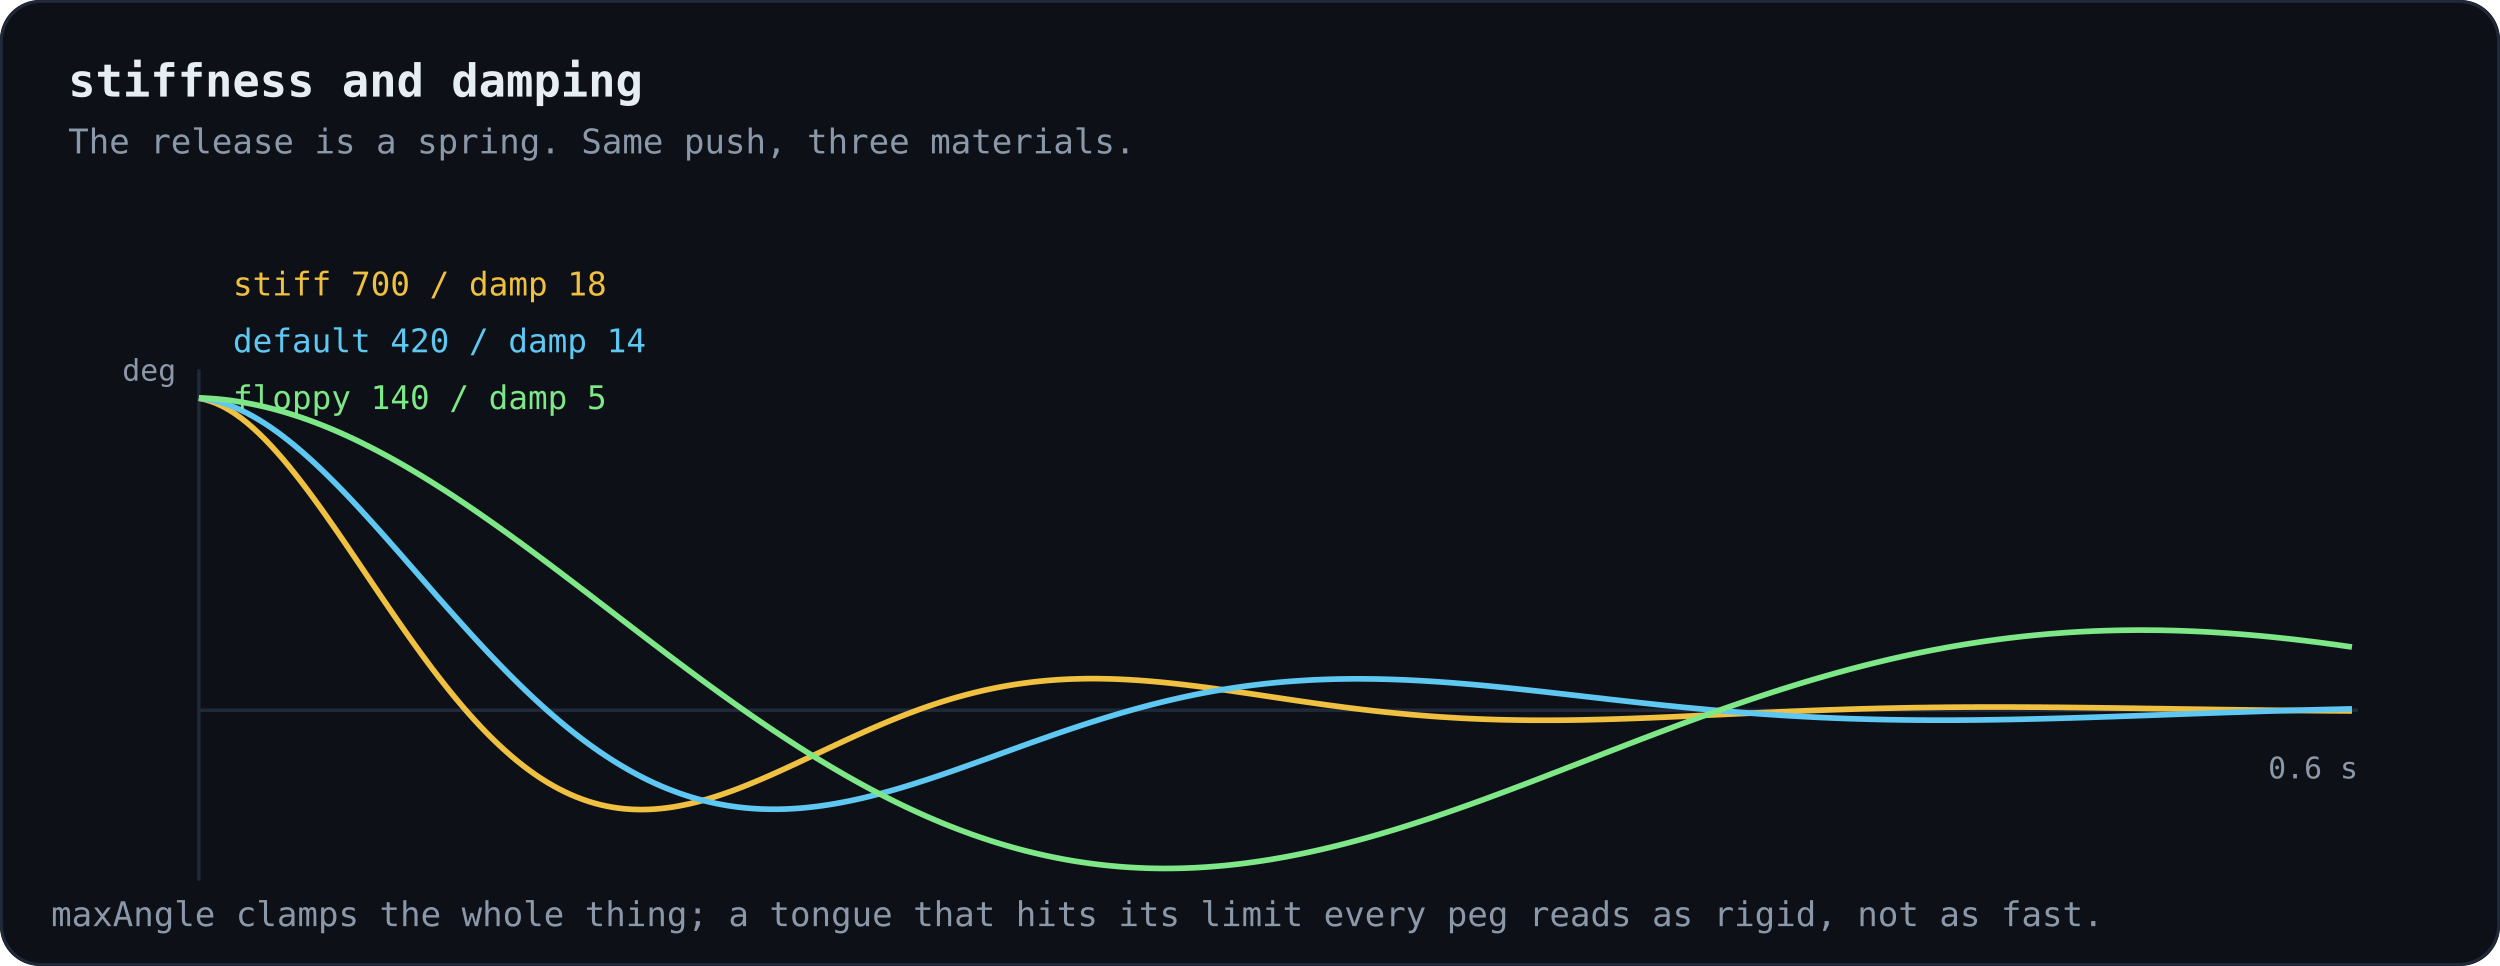
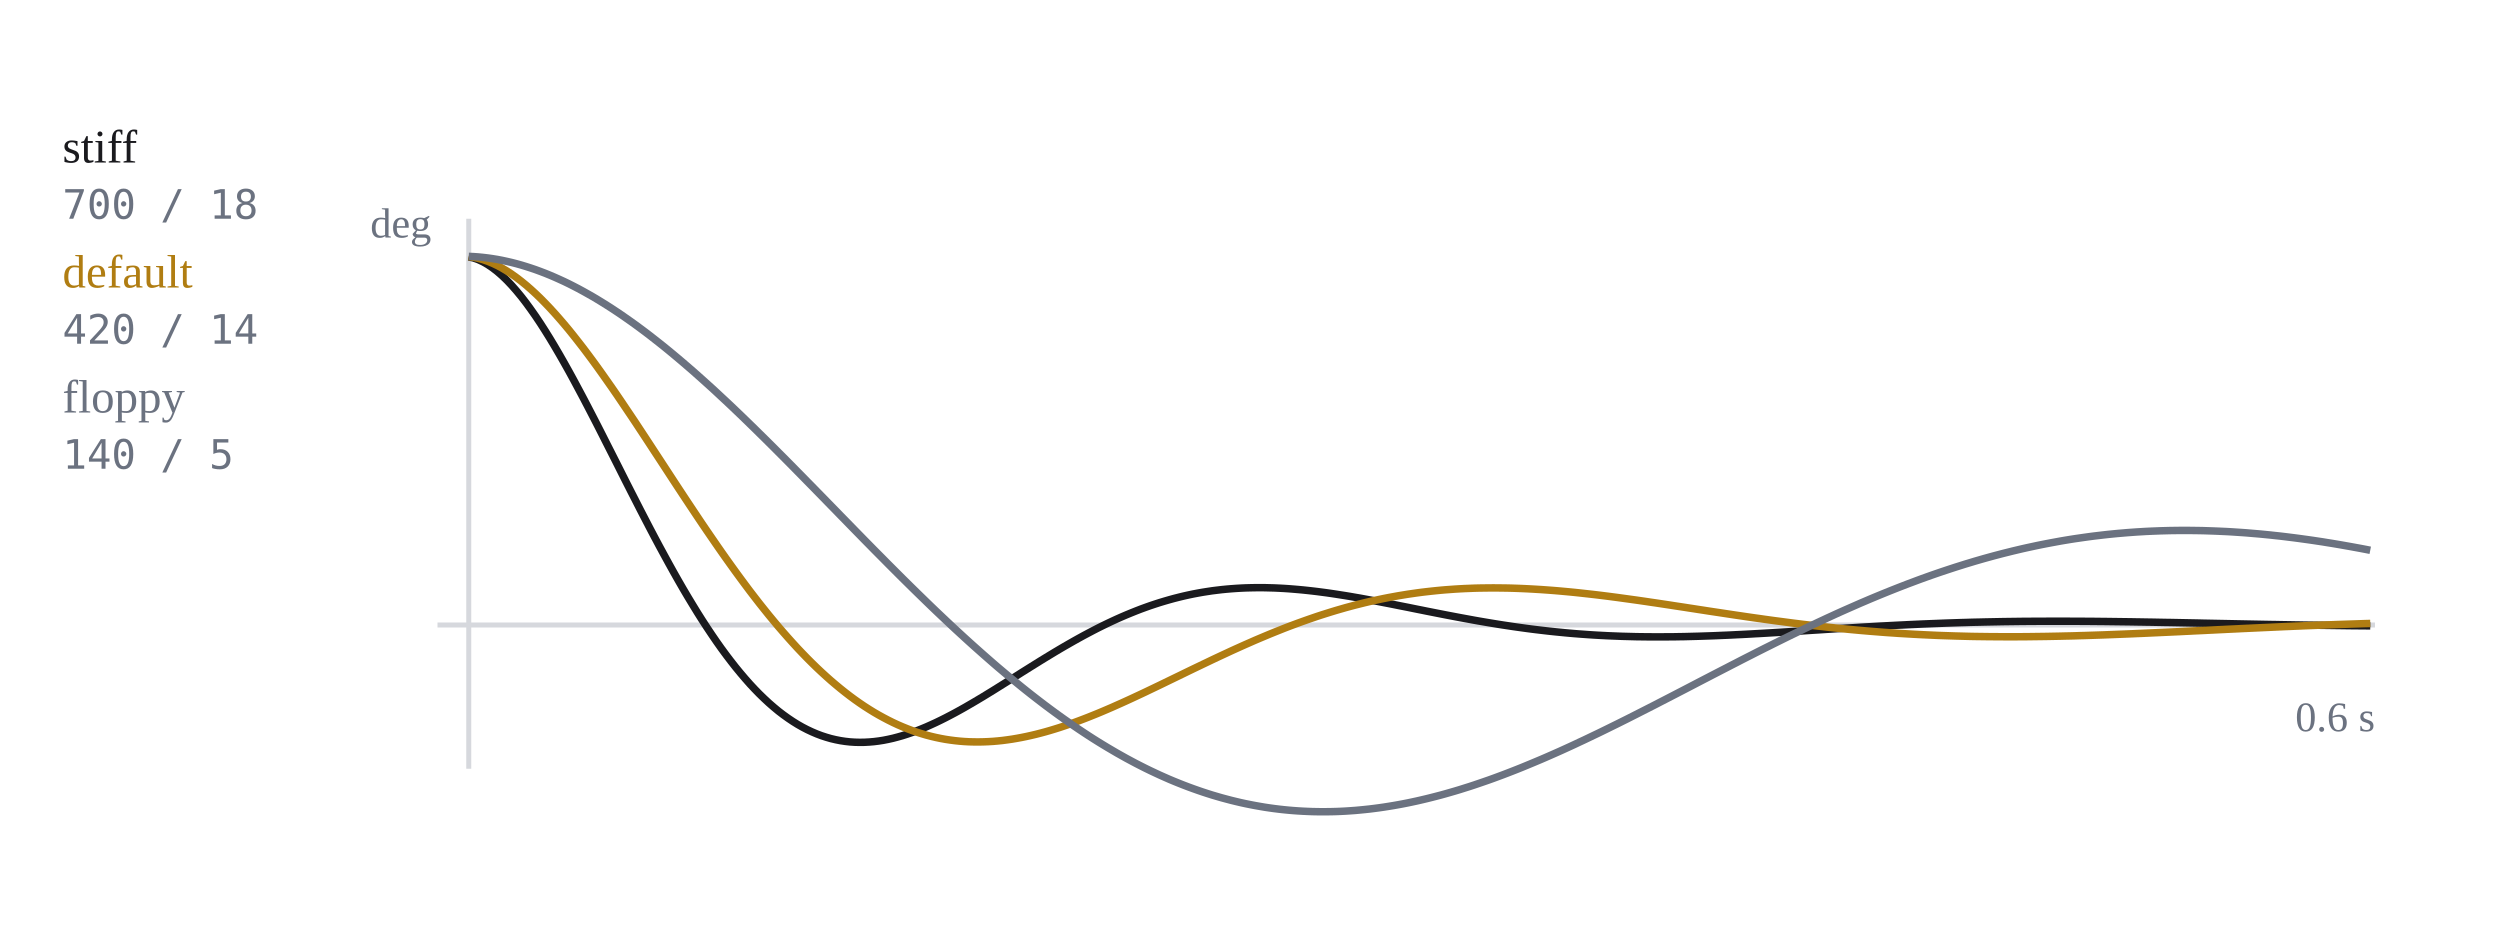
- <svg xmlns="http://www.w3.org/2000/svg" viewBox="0 0 880 340" width="880" height="340" role="img" aria-label="How the tongue comes back after a peg lets go">
+ <svg xmlns="http://www.w3.org/2000/svg" viewBox="0 0 800 300" width="100%" role="img" aria-label="How the tongue comes back after a peg lets go" style="font-size:14px;fill:var(--fig-ink, #1a1a1e)">
  <defs>
-     <marker id="head-f0c040" viewBox="0 0 10 10" refX="9" refY="5" markerWidth="6" markerHeight="6" orient="auto-start-reverse">
-       <path d="M0,1 L9,5 L0,9 z" fill="#f0c040" />
+     <marker id="fig-head" viewBox="0 0 10 10" refX="9" refY="5" markerWidth="7" markerHeight="7" orient="auto-start-reverse">
+       <path d="M0,1 L9,5 L0,9 z" fill="var(--fig-key, #b07d12)" />
    </marker>
-     <marker id="tail-f0c040" viewBox="0 0 10 10" refX="1" refY="5" markerWidth="6" markerHeight="6" orient="auto">
-       <path d="M9,1 L0,5 L9,9 z" fill="#f0c040" />
+     <marker id="fig-tail" viewBox="0 0 10 10" refX="1" refY="5" markerWidth="7" markerHeight="7" orient="auto">
+       <path d="M9,1 L0,5 L9,9 z" fill="var(--fig-key, #b07d12)" />
    </marker>
  </defs>
-   <rect width="880" height="340" rx="14" fill="#0d1117" />
-   <rect x="0.5" y="0.5" width="879" height="339" rx="14" fill="none" stroke="#20293a" />
-   <text x="24" y="34" fill="#e6edf3" font-family="ui-monospace, SFMono-Regular, Menlo, monospace" font-size="16" font-weight="600" text-anchor="start">stiffness and damping</text>
-   <text x="24" y="54" fill="#8b98a9" font-family="ui-monospace, SFMono-Regular, Menlo, monospace" font-size="12" font-weight="400" text-anchor="start">The release is a spring. Same push, three materials.</text>
-   <line x1="70" y1="250" x2="830" y2="250" stroke="#20293a" stroke-width="1.2" />
-   <line x1="70" y1="130" x2="70" y2="310" stroke="#20293a" stroke-width="1.2" />
-   <text x="62" y="134" fill="#8b98a9" font-family="ui-monospace, SFMono-Regular, Menlo, monospace" font-size="10.5" font-weight="400" text-anchor="end">deg</text>
-   <text x="830" y="274" fill="#8b98a9" font-family="ui-monospace, SFMono-Regular, Menlo, monospace" font-size="10.5" font-weight="400" text-anchor="end">0.6 s</text>
-   <path d="M70,140.21 L72.11,140.63 L74.22,141.26 L76.33,142.07 L78.44,143.07 L80.56,144.25 L82.67,145.59 L84.78,147.1 L86.89,148.77 L89,150.58 L91.11,152.53 L93.22,154.61 L95.33,156.82 L97.44,159.14 L99.56,161.56 L101.67,164.09 L103.78,166.71 L105.89,169.41 L108,172.18 L110.11,175.03 L112.22,177.93 L114.33,180.89 L116.44,183.9 L118.56,186.94 L120.67,190.01 L122.78,193.11 L124.89,196.22 L127,199.35 L129.11,202.48 L131.22,205.61 L133.33,208.73 L135.44,211.84 L137.56,214.93 L139.67,218 L141.78,221.03 L143.89,224.03 L146,226.99 L148.11,229.91 L150.22,232.78 L152.33,235.6 L154.44,238.35 L156.56,241.05 L158.67,243.69 L160.78,246.26 L162.89,248.76 L165,251.19 L167.11,253.54 L169.22,255.81 L171.33,258.01 L173.44,260.12 L175.56,262.15 L177.67,264.09 L179.78,265.95 L181.89,267.73 L184,269.41 L186.11,271.01 L188.22,272.52 L190.33,273.94 L192.44,275.27 L194.56,276.51 L196.67,277.66 L198.78,278.72 L200.89,279.7 L203,280.59 L205.11,281.39 L207.22,282.11 L209.33,282.74 L211.44,283.3 L213.56,283.77 L215.67,284.16 L217.78,284.47 L219.89,284.7 L222,284.86 L224.11,284.95 L226.22,284.97 L228.33,284.92 L230.44,284.8 L232.56,284.62 L234.67,284.38 L236.78,284.08 L238.89,283.72 L241,283.3 L243.11,282.84 L245.22,282.32 L247.33,281.75 L249.44,281.15 L251.56,280.49 L253.67,279.8 L255.78,279.08 L257.89,278.31 L260,277.52 L262.11,276.69 L264.22,275.84 L266.33,274.96 L268.44,274.07 L270.56,273.15 L272.67,272.21 L274.78,271.26 L276.89,270.3 L279,269.32 L281.11,268.34 L283.22,267.35 L285.33,266.36 L287.44,265.36 L289.56,264.37 L291.67,263.37 L293.78,262.38 L295.89,261.4 L298,260.42 L300.11,259.46 L302.22,258.5 L304.33,257.55 L306.44,256.62 L308.56,255.71 L310.67,254.81 L312.78,253.93 L314.89,253.06 L317,252.22 L319.11,251.4 L321.22,250.6 L323.33,249.82 L325.44,249.07 L327.56,248.34 L329.67,247.63 L331.78,246.95 L333.89,246.3 L336,245.68 L338.11,245.08 L340.22,244.51 L342.33,243.97 L344.44,243.45 L346.56,242.96 L348.67,242.51 L350.78,242.07 L352.89,241.67 L355,241.3 L357.11,240.95 L359.22,240.64 L361.33,240.35 L363.44,240.08 L365.56,239.85 L367.67,239.64 L369.78,239.46 L371.89,239.3 L374,239.17 L376.11,239.07 L378.22,238.99 L380.33,238.93 L382.44,238.89 L384.56,238.88 L386.67,238.89 L388.78,238.93 L390.89,238.98 L393,239.05 L395.11,239.14 L397.22,239.25 L399.33,239.38 L401.44,239.52 L403.56,239.68 L405.67,239.86 L407.78,240.05 L409.89,240.25 L412,240.47 L414.11,240.7 L416.22,240.94 L418.33,241.19 L420.44,241.45 L422.56,241.72 L424.67,241.99 L426.78,242.28 L428.89,242.57 L431,242.86 L433.11,243.16 L435.22,243.47 L437.33,243.78 L439.44,244.09 L441.56,244.4 L443.67,244.72 L445.78,245.04 L447.89,245.35 L450,245.67 L452.11,245.98 L454.22,246.3 L456.33,246.61 L458.44,246.92 L460.56,247.22 L462.67,247.52 L464.78,247.82 L466.89,248.11 L469,248.4 L471.11,248.68 L473.22,248.96 L475.33,249.23 L477.44,249.49 L479.56,249.75 L481.67,249.99 L483.78,250.24 L485.89,250.47 L488,250.7 L490.11,250.91 L492.22,251.12 L494.33,251.32 L496.44,251.52 L498.56,251.7 L500.67,251.87 L502.78,252.04 L504.89,252.2 L507,252.35 L509.11,252.48 L511.22,252.61 L513.33,252.74 L515.44,252.85 L517.56,252.95 L519.67,253.05 L521.78,253.13 L523.89,253.21 L526,253.28 L528.11,253.34 L530.22,253.39 L532.33,253.43 L534.44,253.47 L536.56,253.49 L538.67,253.52 L540.78,253.53 L542.89,253.53 L545,253.53 L547.11,253.52 L549.22,253.51 L551.33,253.49 L553.44,253.46 L555.56,253.43 L557.67,253.39 L559.78,253.34 L561.89,253.29 L564,253.24 L566.11,253.18 L568.22,253.12 L570.33,253.05 L572.44,252.98 L574.56,252.9 L576.67,252.82 L578.78,252.74 L580.89,252.66 L583,252.57 L585.11,252.48 L587.22,252.39 L589.33,252.29 L591.44,252.2 L593.56,252.1 L595.67,252 L597.78,251.9 L599.89,251.8 L602,251.7 L604.11,251.6 L606.22,251.5 L608.33,251.4 L610.44,251.3 L612.56,251.2 L614.67,251.1 L616.78,251.01 L618.89,250.91 L621,250.81 L623.11,250.72 L625.22,250.62 L627.33,250.53 L629.44,250.44 L631.56,250.35 L633.67,250.27 L635.78,250.18 L637.89,250.1 L640,250.02 L642.11,249.94 L644.22,249.87 L646.33,249.8 L648.44,249.73 L650.56,249.66 L652.67,249.6 L654.78,249.53 L656.89,249.47 L659,249.42 L661.11,249.36 L663.22,249.31 L665.33,249.27 L667.44,249.22 L669.56,249.18 L671.67,249.14 L673.78,249.1 L675.89,249.07 L678,249.04 L680.11,249.01 L682.22,248.99 L684.33,248.96 L686.44,248.94 L688.56,248.93 L690.67,248.91 L692.78,248.9 L694.89,248.89 L697,248.88 L699.11,248.88 L701.22,248.88 L703.33,248.88 L705.44,248.88 L707.56,248.88 L709.67,248.89 L711.78,248.9 L713.89,248.91 L716,248.92 L718.11,248.93 L720.22,248.95 L722.33,248.97 L724.44,248.98 L726.56,249 L728.67,249.03 L730.78,249.05 L732.89,249.07 L735,249.1 L737.11,249.12 L739.22,249.15 L741.33,249.18 L743.44,249.2 L745.56,249.23 L747.67,249.26 L749.78,249.29 L751.89,249.32 L754,249.36 L756.11,249.39 L758.22,249.42 L760.33,249.45 L762.44,249.48 L764.56,249.51 L766.67,249.55 L768.78,249.58 L770.89,249.61 L773,249.64 L775.11,249.67 L777.22,249.7 L779.33,249.73 L781.44,249.76 L783.56,249.79 L785.67,249.82 L787.78,249.85 L789.89,249.88 L792,249.91 L794.11,249.93 L796.22,249.96 L798.33,249.99 L800.44,250.01 L802.56,250.04 L804.67,250.06 L806.78,250.08 L808.89,250.1 L811,250.12 L813.11,250.14 L815.22,250.16 L817.33,250.18 L819.44,250.2 L821.56,250.21 L823.67,250.23 L825.78,250.24 L827.89,250.26" fill="none" stroke="#f0c040" stroke-width="2" />
-   <text x="82" y="104" fill="#f0c040" font-family="ui-monospace, SFMono-Regular, Menlo, monospace" font-size="11.5" font-weight="400" text-anchor="start">stiff 700 / damp 18</text>
-   <path d="M70,140.13 L72.11,140.38 L74.22,140.76 L76.33,141.25 L78.44,141.86 L80.56,142.58 L82.67,143.41 L84.78,144.35 L86.89,145.38 L89,146.52 L91.11,147.75 L93.22,149.07 L95.33,150.47 L97.44,151.96 L99.56,153.53 L101.67,155.18 L103.78,156.89 L105.89,158.68 L108,160.53 L110.11,162.44 L112.22,164.41 L114.33,166.43 L116.44,168.51 L118.56,170.63 L120.67,172.79 L122.78,174.99 L124.89,177.23 L127,179.5 L129.11,181.81 L131.22,184.13 L133.33,186.48 L135.44,188.85 L137.56,191.24 L139.67,193.63 L141.78,196.04 L143.89,198.46 L146,200.87 L148.11,203.29 L150.22,205.71 L152.33,208.12 L154.44,210.53 L156.56,212.92 L158.67,215.3 L160.78,217.67 L162.89,220.02 L165,222.35 L167.11,224.66 L169.22,226.94 L171.33,229.2 L173.44,231.43 L175.56,233.62 L177.67,235.79 L179.78,237.92 L181.89,240.02 L184,242.08 L186.11,244.1 L188.22,246.08 L190.33,248.02 L192.44,249.91 L194.56,251.76 L196.67,253.57 L198.78,255.33 L200.89,257.04 L203,258.71 L205.11,260.32 L207.22,261.89 L209.33,263.4 L211.44,264.87 L213.56,266.28 L215.67,267.64 L217.78,268.95 L219.89,270.21 L222,271.41 L224.11,272.56 L226.22,273.66 L228.33,274.7 L230.44,275.69 L232.56,276.63 L234.67,277.51 L236.78,278.34 L238.89,279.12 L241,279.85 L243.11,280.52 L245.22,281.15 L247.33,281.72 L249.44,282.24 L251.56,282.72 L253.67,283.14 L255.78,283.52 L257.89,283.84 L260,284.12 L262.11,284.36 L264.22,284.54 L266.33,284.69 L268.44,284.79 L270.56,284.84 L272.67,284.86 L274.78,284.83 L276.89,284.77 L279,284.66 L281.11,284.52 L283.22,284.34 L285.33,284.12 L287.44,283.87 L289.56,283.59 L291.67,283.27 L293.78,282.92 L295.89,282.54 L298,282.13 L300.11,281.7 L302.22,281.24 L304.33,280.75 L306.44,280.24 L308.56,279.7 L310.67,279.14 L312.78,278.56 L314.89,277.96 L317,277.35 L319.11,276.71 L321.22,276.06 L323.33,275.39 L325.44,274.71 L327.56,274.02 L329.67,273.31 L331.78,272.6 L333.89,271.87 L336,271.14 L338.11,270.39 L340.22,269.64 L342.33,268.89 L344.44,268.13 L346.56,267.37 L348.67,266.61 L350.78,265.84 L352.89,265.07 L355,264.31 L357.11,263.54 L359.22,262.78 L361.33,262.02 L363.44,261.26 L365.56,260.51 L367.67,259.77 L369.78,259.02 L371.89,258.29 L374,257.56 L376.11,256.85 L378.22,256.14 L380.33,255.44 L382.44,254.75 L384.56,254.07 L386.67,253.4 L388.78,252.74 L390.89,252.1 L393,251.47 L395.11,250.85 L397.22,250.24 L399.33,249.65 L401.44,249.07 L403.56,248.51 L405.67,247.96 L407.78,247.43 L409.89,246.91 L412,246.41 L414.11,245.92 L416.22,245.45 L418.33,245 L420.44,244.56 L422.56,244.14 L424.67,243.74 L426.78,243.35 L428.89,242.98 L431,242.63 L433.11,242.29 L435.22,241.97 L437.33,241.67 L439.44,241.38 L441.56,241.11 L443.67,240.86 L445.78,240.62 L447.89,240.4 L450,240.2 L452.11,240.01 L454.22,239.84 L456.33,239.69 L458.44,239.55 L460.56,239.42 L462.67,239.31 L464.78,239.22 L466.89,239.14 L469,239.07 L471.11,239.02 L473.22,238.99 L475.33,238.96 L477.44,238.95 L479.56,238.96 L481.67,238.98 L483.78,239 L485.89,239.05 L488,239.1 L490.11,239.16 L492.22,239.24 L494.33,239.32 L496.44,239.42 L498.56,239.53 L500.67,239.64 L502.78,239.77 L504.89,239.91 L507,240.05 L509.11,240.2 L511.22,240.36 L513.33,240.53 L515.44,240.7 L517.56,240.88 L519.67,241.07 L521.78,241.26 L523.89,241.46 L526,241.67 L528.11,241.88 L530.22,242.09 L532.33,242.31 L534.44,242.53 L536.56,242.76 L538.67,242.99 L540.78,243.22 L542.89,243.45 L545,243.69 L547.11,243.93 L549.22,244.17 L551.33,244.41 L553.44,244.65 L555.56,244.89 L557.67,245.14 L559.78,245.38 L561.89,245.62 L564,245.86 L566.11,246.11 L568.22,246.35 L570.33,246.58 L572.44,246.82 L574.56,247.06 L576.67,247.29 L578.78,247.52 L580.89,247.75 L583,247.98 L585.11,248.2 L587.22,248.42 L589.33,248.63 L591.44,248.85 L593.56,249.06 L595.67,249.26 L597.78,249.46 L599.89,249.66 L602,249.86 L604.11,250.04 L606.22,250.23 L608.33,250.41 L610.44,250.58 L612.56,250.76 L614.67,250.92 L616.78,251.08 L618.89,251.24 L621,251.39 L623.11,251.53 L625.22,251.67 L627.33,251.81 L629.44,251.94 L631.56,252.06 L633.67,252.18 L635.78,252.3 L637.89,252.41 L640,252.51 L642.11,252.61 L644.22,252.7 L646.33,252.79 L648.44,252.87 L650.56,252.95 L652.67,253.02 L654.78,253.08 L656.89,253.14 L659,253.2 L661.11,253.25 L663.22,253.3 L665.33,253.34 L667.44,253.37 L669.56,253.41 L671.67,253.43 L673.78,253.46 L675.89,253.47 L678,253.49 L680.11,253.49 L682.22,253.5 L684.33,253.5 L686.44,253.5 L688.56,253.49 L690.67,253.48 L692.78,253.46 L694.89,253.44 L697,253.42 L699.11,253.39 L701.22,253.36 L703.33,253.33 L705.44,253.29 L707.56,253.26 L709.67,253.21 L711.78,253.17 L713.89,253.12 L716,253.07 L718.11,253.02 L720.22,252.97 L722.33,252.91 L724.44,252.85 L726.56,252.79 L728.67,252.73 L730.78,252.66 L732.89,252.6 L735,252.53 L737.11,252.46 L739.22,252.39 L741.33,252.32 L743.44,252.25 L745.56,252.17 L747.67,252.1 L749.78,252.03 L751.89,251.95 L754,251.88 L756.11,251.8 L758.22,251.72 L760.33,251.65 L762.44,251.57 L764.56,251.49 L766.67,251.41 L768.78,251.34 L770.89,251.26 L773,251.19 L775.11,251.11 L777.22,251.03 L779.33,250.96 L781.44,250.89 L783.56,250.81 L785.67,250.74 L787.78,250.67 L789.89,250.6 L792,250.53 L794.11,250.46 L796.22,250.39 L798.33,250.32 L800.44,250.26 L802.56,250.19 L804.67,250.13 L806.78,250.07 L808.89,250.01 L811,249.95 L813.11,249.89 L815.22,249.83 L817.33,249.78 L819.44,249.73 L821.56,249.68 L823.67,249.63 L825.78,249.58 L827.89,249.53" fill="none" stroke="#5ec8f2" stroke-width="2" />
-   <text x="82" y="124" fill="#5ec8f2" font-family="ui-monospace, SFMono-Regular, Menlo, monospace" font-size="11.5" font-weight="400" text-anchor="start">default 420 / damp 14</text>
-   <path d="M70,140.04 L72.11,140.13 L74.22,140.26 L76.33,140.42 L78.44,140.63 L80.56,140.88 L82.67,141.18 L84.78,141.51 L86.89,141.88 L89,142.29 L91.11,142.73 L93.22,143.22 L95.33,143.74 L97.44,144.3 L99.56,144.9 L101.67,145.53 L103.78,146.2 L105.89,146.9 L108,147.64 L110.11,148.41 L112.22,149.22 L114.33,150.05 L116.44,150.92 L118.56,151.82 L120.67,152.75 L122.78,153.71 L124.89,154.7 L127,155.72 L129.11,156.77 L131.22,157.84 L133.33,158.94 L135.44,160.07 L137.56,161.22 L139.67,162.4 L141.78,163.6 L143.89,164.83 L146,166.08 L148.11,167.35 L150.22,168.64 L152.33,169.95 L154.44,171.29 L156.56,172.64 L158.67,174.01 L160.78,175.4 L162.89,176.81 L165,178.23 L167.11,179.67 L169.22,181.13 L171.33,182.6 L173.44,184.08 L175.56,185.58 L177.67,187.09 L179.78,188.61 L181.89,190.14 L184,191.69 L186.11,193.24 L188.22,194.8 L190.33,196.37 L192.44,197.95 L194.56,199.54 L196.67,201.13 L198.78,202.73 L200.89,204.33 L203,205.94 L205.11,207.55 L207.22,209.16 L209.33,210.78 L211.44,212.4 L213.56,214.02 L215.67,215.64 L217.78,217.26 L219.89,218.88 L222,220.49 L224.11,222.11 L226.22,223.72 L228.33,225.33 L230.44,226.94 L232.56,228.54 L234.67,230.14 L236.78,231.73 L238.89,233.31 L241,234.89 L243.11,236.46 L245.22,238.02 L247.33,239.58 L249.44,241.12 L251.56,242.66 L253.67,244.19 L255.78,245.7 L257.89,247.21 L260,248.7 L262.11,250.18 L264.22,251.65 L266.33,253.11 L268.44,254.55 L270.56,255.98 L272.67,257.4 L274.78,258.8 L276.89,260.18 L279,261.55 L281.11,262.9 L283.22,264.24 L285.33,265.56 L287.44,266.87 L289.56,268.15 L291.67,269.42 L293.78,270.67 L295.89,271.9 L298,273.12 L300.11,274.31 L302.22,275.49 L304.33,276.64 L306.44,277.78 L308.56,278.89 L310.67,279.98 L312.78,281.06 L314.89,282.11 L317,283.14 L319.11,284.15 L321.22,285.14 L323.33,286.1 L325.44,287.05 L327.56,287.97 L329.67,288.87 L331.78,289.75 L333.89,290.6 L336,291.43 L338.11,292.24 L340.22,293.02 L342.33,293.79 L344.44,294.52 L346.56,295.24 L348.67,295.93 L350.78,296.6 L352.89,297.24 L355,297.86 L357.11,298.46 L359.22,299.03 L361.33,299.58 L363.44,300.1 L365.56,300.6 L367.67,301.08 L369.78,301.53 L371.89,301.96 L374,302.37 L376.11,302.75 L378.22,303.11 L380.33,303.44 L382.44,303.75 L384.56,304.04 L386.67,304.31 L388.78,304.55 L390.89,304.76 L393,304.96 L395.11,305.13 L397.22,305.28 L399.33,305.4 L401.44,305.51 L403.56,305.59 L405.67,305.65 L407.78,305.68 L409.89,305.7 L412,305.69 L414.11,305.66 L416.22,305.61 L418.33,305.54 L420.44,305.45 L422.56,305.33 L424.67,305.2 L426.78,305.04 L428.89,304.87 L431,304.68 L433.11,304.46 L435.22,304.23 L437.33,303.98 L439.44,303.7 L441.56,303.41 L443.67,303.11 L445.78,302.78 L447.89,302.44 L450,302.07 L452.11,301.7 L454.22,301.3 L456.33,300.89 L458.44,300.46 L460.56,300.01 L462.67,299.55 L464.78,299.08 L466.89,298.58 L469,298.08 L471.11,297.56 L473.22,297.02 L475.33,296.47 L477.44,295.91 L479.56,295.34 L481.67,294.75 L483.78,294.15 L485.89,293.54 L488,292.91 L490.11,292.28 L492.22,291.63 L494.33,290.97 L496.44,290.3 L498.56,289.62 L500.67,288.93 L502.78,288.24 L504.89,287.53 L507,286.81 L509.11,286.09 L511.22,285.36 L513.33,284.62 L515.44,283.87 L517.56,283.12 L519.67,282.36 L521.78,281.59 L523.89,280.82 L526,280.04 L528.11,279.26 L530.22,278.47 L532.33,277.68 L534.44,276.88 L536.56,276.08 L538.67,275.28 L540.78,274.47 L542.89,273.66 L545,272.85 L547.11,272.03 L549.22,271.22 L551.33,270.4 L553.44,269.58 L555.56,268.76 L557.67,267.94 L559.78,267.12 L561.89,266.3 L564,265.48 L566.11,264.66 L568.22,263.84 L570.33,263.03 L572.44,262.21 L574.56,261.4 L576.67,260.59 L578.78,259.78 L580.89,258.98 L583,258.18 L585.11,257.38 L587.22,256.59 L589.33,255.8 L591.44,255.01 L593.56,254.23 L595.67,253.45 L597.78,252.68 L599.89,251.92 L602,251.16 L604.11,250.4 L606.22,249.65 L608.33,248.91 L610.44,248.18 L612.56,247.45 L614.67,246.73 L616.78,246.01 L618.89,245.31 L621,244.61 L623.11,243.92 L625.22,243.24 L627.33,242.56 L629.44,241.9 L631.56,241.24 L633.67,240.59 L635.78,239.95 L637.89,239.32 L640,238.7 L642.11,238.09 L644.22,237.49 L646.33,236.9 L648.44,236.32 L650.56,235.74 L652.67,235.18 L654.78,234.63 L656.89,234.09 L659,233.56 L661.11,233.05 L663.22,232.54 L665.33,232.04 L667.44,231.56 L669.56,231.08 L671.67,230.62 L673.78,230.17 L675.89,229.73 L678,229.3 L680.11,228.88 L682.22,228.48 L684.33,228.08 L686.44,227.7 L688.56,227.33 L690.67,226.98 L692.78,226.63 L694.89,226.3 L697,225.97 L699.11,225.66 L701.22,225.37 L703.33,225.08 L705.44,224.81 L707.56,224.54 L709.67,224.3 L711.78,224.06 L713.89,223.83 L716,223.62 L718.11,223.42 L720.22,223.23 L722.33,223.05 L724.44,222.89 L726.56,222.73 L728.67,222.59 L730.78,222.46 L732.89,222.34 L735,222.24 L737.11,222.14 L739.22,222.06 L741.33,221.99 L743.44,221.93 L745.56,221.88 L747.67,221.84 L749.78,221.82 L751.89,221.8 L754,221.8 L756.11,221.81 L758.22,221.83 L760.33,221.85 L762.44,221.89 L764.56,221.94 L766.67,222.01 L768.78,222.08 L770.89,222.16 L773,222.25 L775.11,222.35 L777.22,222.46 L779.33,222.59 L781.44,222.72 L783.56,222.86 L785.67,223.01 L787.78,223.17 L789.89,223.33 L792,223.51 L794.11,223.7 L796.22,223.89 L798.33,224.1 L800.44,224.31 L802.56,224.53 L804.67,224.76 L806.78,224.99 L808.89,225.24 L811,225.49 L813.11,225.75 L815.22,226.01 L817.33,226.28 L819.44,226.57 L821.56,226.85 L823.67,227.15 L825.78,227.45 L827.89,227.75" fill="none" stroke="#7ee787" stroke-width="2" />
-   <text x="82" y="144" fill="#7ee787" font-family="ui-monospace, SFMono-Regular, Menlo, monospace" font-size="11.5" font-weight="400" text-anchor="start">floppy 140 / damp 5</text>
-   <text x="18" y="326" fill="#8b98a9" font-family="ui-monospace, SFMono-Regular, Menlo, monospace" font-size="12" font-weight="400" text-anchor="start">maxAngle clamps the whole thing; a tongue that hits its limit every peg reads as rigid, not as fast.</text>
+   <line x1="140" y1="200" x2="760" y2="200" stroke="var(--fig-line, #d6d8dd)" stroke-width="1.6" />
+   <line x1="150" y1="70" x2="150" y2="246" stroke="var(--fig-line, #d6d8dd)" stroke-width="1.6" />
+   <path d="M150,82.19 L151.53,82.55 L153.05,83.09 L154.57,83.8 L156.1,84.68 L157.62,85.71 L159.15,86.9 L160.68,88.23 L162.2,89.7 L163.72,91.3 L165.25,93.04 L166.78,94.89 L168.3,96.86 L169.82,98.94 L171.35,101.12 L172.88,103.4 L174.4,105.77 L175.93,108.23 L177.45,110.76 L178.97,113.36 L180.5,116.04 L182.03,118.77 L183.55,121.55 L185.07,124.39 L186.6,127.26 L188.12,130.17 L189.65,133.12 L191.18,136.09 L192.7,139.08 L194.22,142.09 L195.75,145.1 L197.28,148.12 L198.8,151.14 L200.32,154.16 L201.85,157.17 L203.38,160.16 L204.9,163.14 L206.43,166.09 L207.95,169.02 L209.47,171.91 L211,174.78 L212.53,177.6 L214.05,180.38 L215.57,183.12 L217.1,185.82 L218.62,188.46 L220.15,191.05 L221.68,193.58 L223.2,196.06 L224.72,198.47 L226.25,200.82 L227.78,203.11 L229.3,205.33 L230.82,207.48 L232.35,209.56 L233.88,211.57 L235.4,213.51 L236.93,215.37 L238.45,217.16 L239.97,218.88 L241.5,220.52 L243.02,222.08 L244.55,223.56 L246.07,224.97 L247.6,226.3 L249.12,227.56 L250.65,228.73 L252.18,229.83 L253.7,230.85 L255.22,231.8 L256.75,232.67 L258.27,233.46 L259.8,234.18 L261.32,234.83 L262.85,235.41 L264.38,235.91 L265.9,236.35 L267.43,236.71 L268.95,237.01 L270.48,237.24 L272,237.41 L273.52,237.51 L275.05,237.55 L276.57,237.53 L278.1,237.45 L279.62,237.32 L281.15,237.13 L282.68,236.89 L284.2,236.59 L285.73,236.25 L287.25,235.85 L288.77,235.42 L290.3,234.93 L291.83,234.41 L293.35,233.85 L294.88,233.24 L296.4,232.61 L297.92,231.93 L299.45,231.23 L300.98,230.49 L302.5,229.73 L304.02,228.94 L305.55,228.13 L307.08,227.29 L308.6,226.44 L310.12,225.56 L311.65,224.67 L313.18,223.76 L314.7,222.85 L316.23,221.91 L317.75,220.98 L319.27,220.03 L320.8,219.07 L322.32,218.12 L323.85,217.16 L325.38,216.2 L326.9,215.23 L328.42,214.28 L329.95,213.32 L331.48,212.37 L333,211.42 L334.52,210.49 L336.05,209.56 L337.57,208.64 L339.1,207.73 L340.62,206.84 L342.15,205.96 L343.68,205.09 L345.2,204.24 L346.73,203.4 L348.25,202.59 L349.77,201.79 L351.3,201 L352.83,200.24 L354.35,199.5 L355.88,198.78 L357.4,198.08 L358.93,197.4 L360.45,196.75 L361.98,196.12 L363.5,195.51 L365.02,194.92 L366.55,194.36 L368.07,193.82 L369.6,193.31 L371.12,192.82 L372.65,192.36 L374.17,191.92 L375.7,191.5 L377.23,191.11 L378.75,190.74 L380.27,190.4 L381.8,190.08 L383.33,189.79 L384.85,189.52 L386.38,189.28 L387.9,189.05 L389.43,188.86 L390.95,188.68 L392.48,188.53 L394,188.4 L395.52,188.29 L397.05,188.2 L398.57,188.13 L400.1,188.09 L401.62,188.06 L403.15,188.05 L404.67,188.06 L406.2,188.1 L407.72,188.14 L409.25,188.21 L410.77,188.29 L412.3,188.39 L413.82,188.51 L415.35,188.64 L416.88,188.78 L418.4,188.94 L419.93,189.11 L421.45,189.29 L422.98,189.49 L424.5,189.69 L426.03,189.91 L427.55,190.14 L429.07,190.38 L430.6,190.62 L432.12,190.87 L433.65,191.14 L435.18,191.4 L436.7,191.68 L438.22,191.96 L439.75,192.24 L441.27,192.53 L442.8,192.83 L444.32,193.12 L445.85,193.42 L447.38,193.73 L448.9,194.03 L450.43,194.33 L451.95,194.64 L453.48,194.95 L455,195.25 L456.52,195.56 L458.05,195.86 L459.57,196.16 L461.1,196.46 L462.62,196.76 L464.15,197.05 L465.67,197.34 L467.2,197.63 L468.72,197.91 L470.25,198.19 L471.77,198.47 L473.3,198.74 L474.82,199 L476.35,199.26 L477.88,199.51 L479.4,199.76 L480.93,200 L482.45,200.23 L483.97,200.46 L485.5,200.68 L487.02,200.89 L488.55,201.1 L490.07,201.3 L491.6,201.49 L493.12,201.67 L494.65,201.85 L496.18,202.02 L497.7,202.18 L499.23,202.33 L500.75,202.48 L502.28,202.62 L503.8,202.75 L505.32,202.87 L506.85,202.98 L508.38,203.09 L509.9,203.19 L511.43,203.28 L512.95,203.36 L514.48,203.44 L516,203.5 L517.53,203.56 L519.05,203.62 L520.58,203.66 L522.1,203.7 L523.62,203.74 L525.15,203.76 L526.67,203.78 L528.2,203.79 L529.73,203.8 L531.25,203.8 L532.77,203.79 L534.3,203.78 L535.83,203.77 L537.35,203.74 L538.88,203.72 L540.4,203.68 L541.92,203.64 L543.45,203.6 L544.97,203.55 L546.5,203.5 L548.02,203.45 L549.55,203.39 L551.08,203.32 L552.6,203.26 L554.12,203.19 L555.65,203.11 L557.17,203.04 L558.7,202.96 L560.22,202.88 L561.75,202.79 L563.27,202.71 L564.8,202.62 L566.33,202.53 L567.85,202.44 L569.38,202.35 L570.9,202.25 L572.42,202.16 L573.95,202.06 L575.48,201.97 L577,201.87 L578.53,201.77 L580.05,201.67 L581.58,201.58 L583.1,201.48 L584.62,201.38 L586.15,201.29 L587.67,201.19 L589.2,201.1 L590.73,201 L592.25,200.91 L593.78,200.82 L595.3,200.72 L596.83,200.63 L598.35,200.55 L599.88,200.46 L601.4,200.37 L602.92,200.29 L604.45,200.21 L605.98,200.13 L607.5,200.05 L609.02,199.98 L610.55,199.9 L612.08,199.83 L613.6,199.76 L615.12,199.69 L616.65,199.63 L618.17,199.57 L619.7,199.51 L621.22,199.45 L622.75,199.39 L624.27,199.34 L625.8,199.29 L627.33,199.24 L628.85,199.2 L630.38,199.15 L631.9,199.11 L633.42,199.08 L634.95,199.04 L636.47,199.01 L638,198.98 L639.52,198.95 L641.05,198.92 L642.58,198.9 L644.1,198.88 L645.62,198.86 L647.15,198.84 L648.67,198.83 L650.2,198.82 L651.73,198.81 L653.25,198.8 L654.78,198.8 L656.3,198.79 L657.83,198.79 L659.35,198.79 L660.88,198.79 L662.4,198.8 L663.93,198.8 L665.45,198.81 L666.98,198.82 L668.5,198.83 L670.02,198.84 L671.55,198.86 L673.08,198.87 L674.6,198.89 L676.12,198.91 L677.65,198.93 L679.18,198.95 L680.7,198.97 L682.23,198.99 L683.75,199.02 L685.27,199.04 L686.8,199.07 L688.32,199.09 L689.85,199.12 L691.38,199.15 L692.9,199.18 L694.42,199.2 L695.95,199.23 L697.48,199.26 L699,199.29 L700.52,199.32 L702.05,199.35 L703.57,199.38 L705.1,199.42 L706.62,199.45 L708.15,199.48 L709.67,199.51 L711.2,199.54 L712.73,199.57 L714.25,199.6 L715.77,199.63 L717.3,199.66 L718.83,199.69 L720.35,199.72 L721.88,199.75 L723.4,199.78 L724.92,199.81 L726.45,199.84 L727.98,199.86 L729.5,199.89 L731.02,199.92 L732.55,199.94 L734.08,199.97 L735.6,199.99 L737.12,200.02 L738.65,200.04 L740.18,200.06 L741.7,200.08 L743.23,200.1 L744.75,200.12 L746.27,200.14 L747.8,200.16 L749.33,200.18 L750.85,200.2 L752.38,200.22 L753.9,200.23 L755.43,200.25 L756.95,200.26 L758.48,200.27" fill="none" stroke="var(--fig-ink, #1a1a1e)" stroke-width="2.4" />
+   <text x="20" y="52" fill="var(--fig-ink, #1a1a1e)" font-size="15" font-weight="500" text-anchor="start">stiff</text>
+   <text x="20" y="70" fill="var(--fig-muted, #6b7280)" font-size="13" font-weight="500" text-anchor="start" font-family="ui-monospace, SFMono-Regular, Menlo, monospace">700 / 18</text>
+   <path d="M150,82.11 L151.53,82.33 L153.05,82.66 L154.57,83.09 L156.1,83.62 L157.62,84.25 L159.15,84.98 L160.68,85.8 L162.2,86.71 L163.72,87.71 L165.25,88.8 L166.78,89.97 L168.3,91.21 L169.82,92.53 L171.35,93.93 L172.88,95.4 L174.4,96.94 L175.93,98.54 L177.45,100.2 L178.97,101.92 L180.5,103.7 L182.03,105.53 L183.55,107.42 L185.07,109.35 L186.6,111.32 L188.12,113.34 L189.65,115.4 L191.18,117.5 L192.7,119.63 L194.22,121.79 L195.75,123.97 L197.28,126.19 L198.8,128.43 L200.32,130.69 L201.85,132.96 L203.38,135.25 L204.9,137.56 L206.43,139.88 L207.95,142.2 L209.47,144.53 L211,146.86 L212.53,149.2 L214.05,151.53 L215.57,153.86 L217.1,156.19 L218.62,158.5 L220.15,160.81 L221.68,163.11 L223.2,165.39 L224.72,167.66 L226.25,169.91 L227.78,172.14 L229.3,174.35 L230.82,176.54 L232.35,178.71 L233.88,180.85 L235.4,182.96 L236.93,185.05 L238.45,187.1 L239.97,189.13 L241.5,191.12 L243.02,193.08 L244.55,195 L246.07,196.89 L247.6,198.74 L249.12,200.56 L250.65,202.33 L252.18,204.07 L253.7,205.76 L255.22,207.42 L256.75,209.03 L258.27,210.6 L259.8,212.13 L261.32,213.61 L262.85,215.05 L264.38,216.45 L265.9,217.8 L267.43,219.1 L268.95,220.36 L270.48,221.58 L272,222.75 L273.52,223.87 L275.05,224.95 L276.57,225.98 L278.1,226.96 L279.62,227.9 L281.15,228.79 L282.68,229.63 L284.2,230.43 L285.73,231.19 L287.25,231.9 L288.77,232.56 L290.3,233.18 L291.83,233.76 L293.35,234.29 L294.88,234.77 L296.4,235.22 L297.92,235.62 L299.45,235.98 L300.98,236.3 L302.5,236.58 L304.02,236.81 L305.55,237.01 L307.08,237.17 L308.6,237.29 L310.12,237.37 L311.65,237.41 L313.18,237.42 L314.7,237.39 L316.23,237.33 L317.75,237.24 L319.27,237.11 L320.8,236.95 L322.32,236.75 L323.85,236.53 L325.38,236.27 L326.9,235.99 L328.42,235.68 L329.95,235.34 L331.48,234.98 L333,234.59 L334.52,234.18 L336.05,233.74 L337.57,233.28 L339.1,232.8 L340.62,232.29 L342.15,231.77 L343.68,231.23 L345.2,230.67 L346.73,230.09 L348.25,229.5 L349.77,228.89 L351.3,228.27 L352.83,227.63 L354.35,226.98 L355.88,226.32 L357.4,225.64 L358.93,224.96 L360.45,224.27 L361.98,223.57 L363.5,222.86 L365.02,222.15 L366.55,221.43 L368.07,220.7 L369.6,219.97 L371.12,219.24 L372.65,218.5 L374.17,217.76 L375.7,217.02 L377.23,216.28 L378.75,215.54 L380.27,214.8 L381.8,214.06 L383.33,213.33 L384.85,212.6 L386.38,211.87 L387.9,211.14 L389.43,210.42 L390.95,209.71 L392.48,209 L394,208.29 L395.52,207.6 L397.05,206.91 L398.57,206.23 L400.1,205.56 L401.62,204.89 L403.15,204.24 L404.67,203.6 L406.2,202.96 L407.72,202.34 L409.25,201.73 L410.77,201.12 L412.3,200.53 L413.82,199.96 L415.35,199.39 L416.88,198.84 L418.4,198.3 L419.93,197.77 L421.45,197.25 L422.98,196.75 L424.5,196.27 L426.03,195.79 L427.55,195.33 L429.07,194.89 L430.6,194.45 L432.12,194.04 L433.65,193.63 L435.18,193.25 L436.7,192.87 L438.22,192.51 L439.75,192.17 L441.27,191.84 L442.8,191.52 L444.32,191.22 L445.85,190.94 L447.38,190.66 L448.9,190.41 L450.43,190.16 L451.95,189.94 L453.48,189.72 L455,189.52 L456.52,189.34 L458.05,189.17 L459.57,189.01 L461.1,188.86 L462.62,188.73 L464.15,188.62 L465.67,188.51 L467.2,188.42 L468.72,188.34 L470.25,188.28 L471.77,188.22 L473.3,188.18 L474.82,188.16 L476.35,188.14 L477.88,188.13 L479.4,188.14 L480.93,188.16 L482.45,188.18 L483.97,188.22 L485.5,188.27 L487.02,188.33 L488.55,188.4 L490.07,188.48 L491.6,188.57 L493.12,188.66 L494.65,188.77 L496.18,188.88 L497.7,189 L499.23,189.13 L500.75,189.27 L502.28,189.41 L503.8,189.56 L505.32,189.72 L506.85,189.89 L508.38,190.06 L509.9,190.23 L511.43,190.41 L512.95,190.6 L514.48,190.79 L516,190.99 L517.53,191.19 L519.05,191.4 L520.58,191.61 L522.1,191.82 L523.62,192.03 L525.15,192.25 L526.67,192.47 L528.2,192.7 L529.73,192.92 L531.25,193.15 L532.77,193.38 L534.3,193.61 L535.83,193.85 L537.35,194.08 L538.88,194.31 L540.4,194.55 L541.92,194.78 L543.45,195.02 L544.97,195.25 L546.5,195.49 L548.02,195.72 L549.55,195.95 L551.08,196.18 L552.6,196.41 L554.12,196.64 L555.65,196.87 L557.17,197.09 L558.7,197.32 L560.22,197.54 L561.75,197.76 L563.27,197.97 L564.8,198.19 L566.33,198.4 L567.85,198.61 L569.38,198.81 L570.9,199.01 L572.42,199.21 L573.95,199.41 L575.48,199.6 L577,199.79 L578.53,199.97 L580.05,200.15 L581.58,200.33 L583.1,200.5 L584.62,200.67 L586.15,200.83 L587.67,200.99 L589.2,201.15 L590.73,201.3 L592.25,201.45 L593.78,201.59 L595.3,201.73 L596.83,201.86 L598.35,201.99 L599.88,202.11 L601.4,202.23 L602.92,202.35 L604.45,202.46 L605.98,202.56 L607.5,202.67 L609.02,202.76 L610.55,202.85 L612.08,202.94 L613.6,203.02 L615.12,203.1 L616.65,203.17 L618.17,203.24 L619.7,203.31 L621.22,203.37 L622.75,203.42 L624.27,203.47 L625.8,203.52 L627.33,203.56 L628.85,203.6 L630.38,203.64 L631.9,203.67 L633.42,203.69 L634.95,203.71 L636.47,203.73 L638,203.74 L639.52,203.75 L641.05,203.76 L642.58,203.76 L644.1,203.76 L645.62,203.76 L647.15,203.75 L648.67,203.74 L650.2,203.72 L651.73,203.7 L653.25,203.68 L654.78,203.66 L656.3,203.63 L657.83,203.6 L659.35,203.57 L660.88,203.53 L662.4,203.5 L663.93,203.46 L665.45,203.41 L666.98,203.37 L668.5,203.32 L670.02,203.27 L671.55,203.22 L673.08,203.17 L674.6,203.11 L676.12,203.05 L677.65,202.99 L679.18,202.93 L680.7,202.87 L682.23,202.81 L683.75,202.74 L685.27,202.68 L686.8,202.61 L688.32,202.54 L689.85,202.47 L691.38,202.4 L692.9,202.33 L694.42,202.26 L695.95,202.19 L697.48,202.12 L699,202.04 L700.52,201.97 L702.05,201.89 L703.57,201.82 L705.1,201.75 L706.62,201.67 L708.15,201.6 L709.67,201.52 L711.2,201.45 L712.73,201.37 L714.25,201.3 L715.77,201.23 L717.3,201.15 L718.83,201.08 L720.35,201.01 L721.88,200.94 L723.4,200.87 L724.92,200.8 L726.45,200.73 L727.98,200.66 L729.5,200.59 L731.02,200.52 L732.55,200.46 L734.08,200.39 L735.6,200.33 L737.12,200.26 L738.65,200.2 L740.18,200.14 L741.7,200.08 L743.23,200.02 L744.75,199.96 L746.27,199.91 L747.8,199.85 L749.33,199.8 L750.85,199.75 L752.38,199.7 L753.9,199.65 L755.43,199.6 L756.95,199.55 L758.48,199.51" fill="none" stroke="var(--fig-key, #b07d12)" stroke-width="2.4" />
+   <text x="20" y="92" fill="var(--fig-key, #b07d12)" font-size="15" font-weight="500" text-anchor="start">default</text>
+   <text x="20" y="110" fill="var(--fig-muted, #6b7280)" font-size="13" font-weight="500" text-anchor="start" font-family="ui-monospace, SFMono-Regular, Menlo, monospace">420 / 14</text>
+   <path d="M150,82.04 L151.53,82.11 L153.05,82.22 L154.57,82.37 L156.1,82.55 L157.62,82.77 L159.15,83.02 L160.68,83.31 L162.2,83.64 L163.72,83.99 L165.25,84.38 L166.78,84.81 L168.3,85.27 L169.82,85.76 L171.35,86.28 L172.88,86.84 L174.4,87.42 L175.93,88.04 L177.45,88.69 L178.97,89.37 L180.5,90.07 L182.03,90.81 L183.55,91.58 L185.07,92.37 L186.6,93.2 L188.12,94.05 L189.65,94.92 L191.18,95.83 L192.7,96.76 L194.22,97.71 L195.75,98.69 L197.28,99.7 L198.8,100.72 L200.32,101.78 L201.85,102.85 L203.38,103.95 L204.9,105.07 L206.43,106.21 L207.95,107.37 L209.47,108.56 L211,109.76 L212.53,110.98 L214.05,112.22 L215.57,113.48 L217.1,114.76 L218.62,116.05 L220.15,117.37 L221.68,118.69 L223.2,120.04 L224.72,121.39 L226.25,122.77 L227.78,124.15 L229.3,125.55 L230.82,126.97 L232.35,128.39 L233.88,129.83 L235.4,131.28 L236.93,132.74 L238.45,134.21 L239.97,135.69 L241.5,137.18 L243.02,138.68 L244.55,140.18 L246.07,141.69 L247.6,143.21 L249.12,144.74 L250.65,146.27 L252.18,147.81 L253.7,149.35 L255.22,150.9 L256.75,152.45 L258.27,154.01 L259.8,155.56 L261.32,157.12 L262.85,158.68 L264.38,160.25 L265.9,161.81 L267.43,163.37 L268.95,164.94 L270.48,166.5 L272,168.06 L273.52,169.62 L275.05,171.18 L276.57,172.74 L278.1,174.29 L279.62,175.84 L281.15,177.38 L282.68,178.92 L284.2,180.46 L285.73,181.99 L287.25,183.51 L288.77,185.03 L290.3,186.54 L291.83,188.05 L293.35,189.54 L294.88,191.03 L296.4,192.51 L297.92,193.98 L299.45,195.45 L300.98,196.9 L302.5,198.34 L304.02,199.77 L305.55,201.2 L307.08,202.61 L308.6,204.01 L310.12,205.39 L311.65,206.77 L313.18,208.13 L314.7,209.48 L316.23,210.82 L317.75,212.15 L319.27,213.46 L320.8,214.75 L322.32,216.03 L323.85,217.3 L325.38,218.55 L326.9,219.79 L328.42,221.01 L329.95,222.22 L331.48,223.41 L333,224.58 L334.52,225.74 L336.05,226.88 L337.57,228 L339.1,229.11 L340.62,230.19 L342.15,231.26 L343.68,232.32 L345.2,233.35 L346.73,234.37 L348.25,235.37 L349.77,236.35 L351.3,237.31 L352.83,238.25 L354.35,239.17 L355.88,240.07 L357.4,240.96 L358.93,241.82 L360.45,242.67 L361.98,243.49 L363.5,244.3 L365.02,245.08 L366.55,245.85 L368.07,246.59 L369.6,247.31 L371.12,248.02 L372.65,248.7 L374.17,249.37 L375.7,250.01 L377.23,250.63 L378.75,251.23 L380.27,251.81 L381.8,252.37 L383.33,252.91 L384.85,253.43 L386.38,253.93 L387.9,254.41 L389.43,254.86 L390.95,255.3 L392.48,255.71 L394,256.11 L395.52,256.48 L397.05,256.84 L398.57,257.17 L400.1,257.48 L401.62,257.77 L403.15,258.04 L404.67,258.3 L406.2,258.53 L407.72,258.74 L409.25,258.93 L410.77,259.1 L412.3,259.25 L413.82,259.38 L415.35,259.49 L416.88,259.58 L418.4,259.65 L419.93,259.71 L421.45,259.74 L422.98,259.76 L424.5,259.75 L426.03,259.73 L427.55,259.69 L429.07,259.63 L430.6,259.55 L432.12,259.45 L433.65,259.34 L435.18,259.2 L436.7,259.05 L438.22,258.89 L439.75,258.7 L441.27,258.5 L442.8,258.28 L444.32,258.04 L445.85,257.79 L447.38,257.52 L448.9,257.24 L450.43,256.94 L451.95,256.62 L453.48,256.29 L455,255.94 L456.52,255.58 L458.05,255.2 L459.57,254.81 L461.1,254.41 L462.62,253.99 L464.15,253.55 L465.67,253.11 L467.2,252.65 L468.72,252.17 L470.25,251.69 L471.77,251.19 L473.3,250.67 L474.82,250.15 L476.35,249.62 L477.88,249.07 L479.4,248.51 L480.93,247.94 L482.45,247.36 L483.97,246.77 L485.5,246.17 L487.02,245.56 L488.55,244.93 L490.07,244.3 L491.6,243.66 L493.12,243.02 L494.65,242.36 L496.18,241.69 L497.7,241.02 L499.23,240.34 L500.75,239.65 L502.28,238.95 L503.8,238.25 L505.32,237.53 L506.85,236.82 L508.38,236.09 L509.9,235.36 L511.43,234.63 L512.95,233.89 L514.48,233.14 L516,232.39 L517.53,231.64 L519.05,230.88 L520.58,230.12 L522.1,229.35 L523.62,228.58 L525.15,227.8 L526.67,227.03 L528.2,226.25 L529.73,225.47 L531.25,224.68 L532.77,223.9 L534.3,223.11 L535.83,222.32 L537.35,221.53 L538.88,220.74 L540.4,219.95 L541.92,219.16 L543.45,218.36 L544.97,217.57 L546.5,216.78 L548.02,215.99 L549.55,215.2 L551.08,214.41 L552.6,213.63 L554.12,212.84 L555.65,212.06 L557.17,211.27 L558.7,210.49 L560.22,209.72 L561.75,208.94 L563.27,208.17 L564.8,207.4 L566.33,206.64 L567.85,205.88 L569.38,205.12 L570.9,204.37 L572.42,203.62 L573.95,202.88 L575.48,202.14 L577,201.4 L578.53,200.67 L580.05,199.95 L581.58,199.23 L583.1,198.52 L584.62,197.81 L586.15,197.11 L587.67,196.41 L589.2,195.72 L590.73,195.04 L592.25,194.37 L593.78,193.7 L595.3,193.03 L596.83,192.38 L598.35,191.73 L599.88,191.09 L601.4,190.46 L602.92,189.84 L604.45,189.22 L605.98,188.61 L607.5,188.01 L609.02,187.42 L610.55,186.83 L612.08,186.26 L613.6,185.69 L615.12,185.13 L616.65,184.58 L618.17,184.04 L619.7,183.51 L621.22,182.99 L622.75,182.48 L624.27,181.98 L625.8,181.48 L627.33,181 L628.85,180.52 L630.38,180.06 L631.9,179.6 L633.42,179.16 L634.95,178.72 L636.47,178.3 L638,177.88 L639.52,177.48 L641.05,177.08 L642.58,176.7 L644.1,176.32 L645.62,175.96 L647.15,175.6 L648.67,175.26 L650.2,174.93 L651.73,174.6 L653.25,174.29 L654.78,173.99 L656.3,173.7 L657.83,173.42 L659.35,173.14 L660.88,172.88 L662.4,172.63 L663.93,172.39 L665.45,172.17 L666.98,171.95 L668.5,171.74 L670.02,171.54 L671.55,171.36 L673.08,171.18 L674.6,171.01 L676.12,170.86 L677.65,170.71 L679.18,170.58 L680.7,170.45 L682.23,170.34 L683.75,170.23 L685.27,170.14 L686.8,170.05 L688.32,169.98 L689.85,169.92 L691.38,169.86 L692.9,169.82 L694.42,169.78 L695.95,169.76 L697.48,169.74 L699,169.74 L700.52,169.74 L702.05,169.76 L703.57,169.78 L705.1,169.81 L706.62,169.86 L708.15,169.91 L709.67,169.97 L711.2,170.04 L712.73,170.11 L714.25,170.2 L715.77,170.3 L717.3,170.4 L718.83,170.51 L720.35,170.64 L721.88,170.77 L723.4,170.9 L724.92,171.05 L726.45,171.2 L727.98,171.37 L729.5,171.53 L731.02,171.71 L732.55,171.9 L734.08,172.09 L735.6,172.29 L737.12,172.5 L738.65,172.71 L740.18,172.93 L741.7,173.16 L743.23,173.39 L744.75,173.64 L746.27,173.88 L747.8,174.14 L749.33,174.4 L750.85,174.67 L752.38,174.94 L753.9,175.22 L755.43,175.5 L756.95,175.79 L758.48,176.09" fill="none" stroke="var(--fig-muted, #6b7280)" stroke-width="2.4" />
+   <text x="20" y="132" fill="var(--fig-muted, #6b7280)" font-size="15" font-weight="500" text-anchor="start">floppy</text>
+   <text x="20" y="150" fill="var(--fig-muted, #6b7280)" font-size="13" font-weight="500" text-anchor="start" font-family="ui-monospace, SFMono-Regular, Menlo, monospace">140 / 5</text>
+   <text x="760" y="234" fill="var(--fig-muted, #6b7280)" font-size="13.5" font-weight="500" text-anchor="end">0.6 s</text>
+   <text x="138" y="76" fill="var(--fig-muted, #6b7280)" font-size="13.5" font-weight="500" text-anchor="end">deg</text>
</svg>
